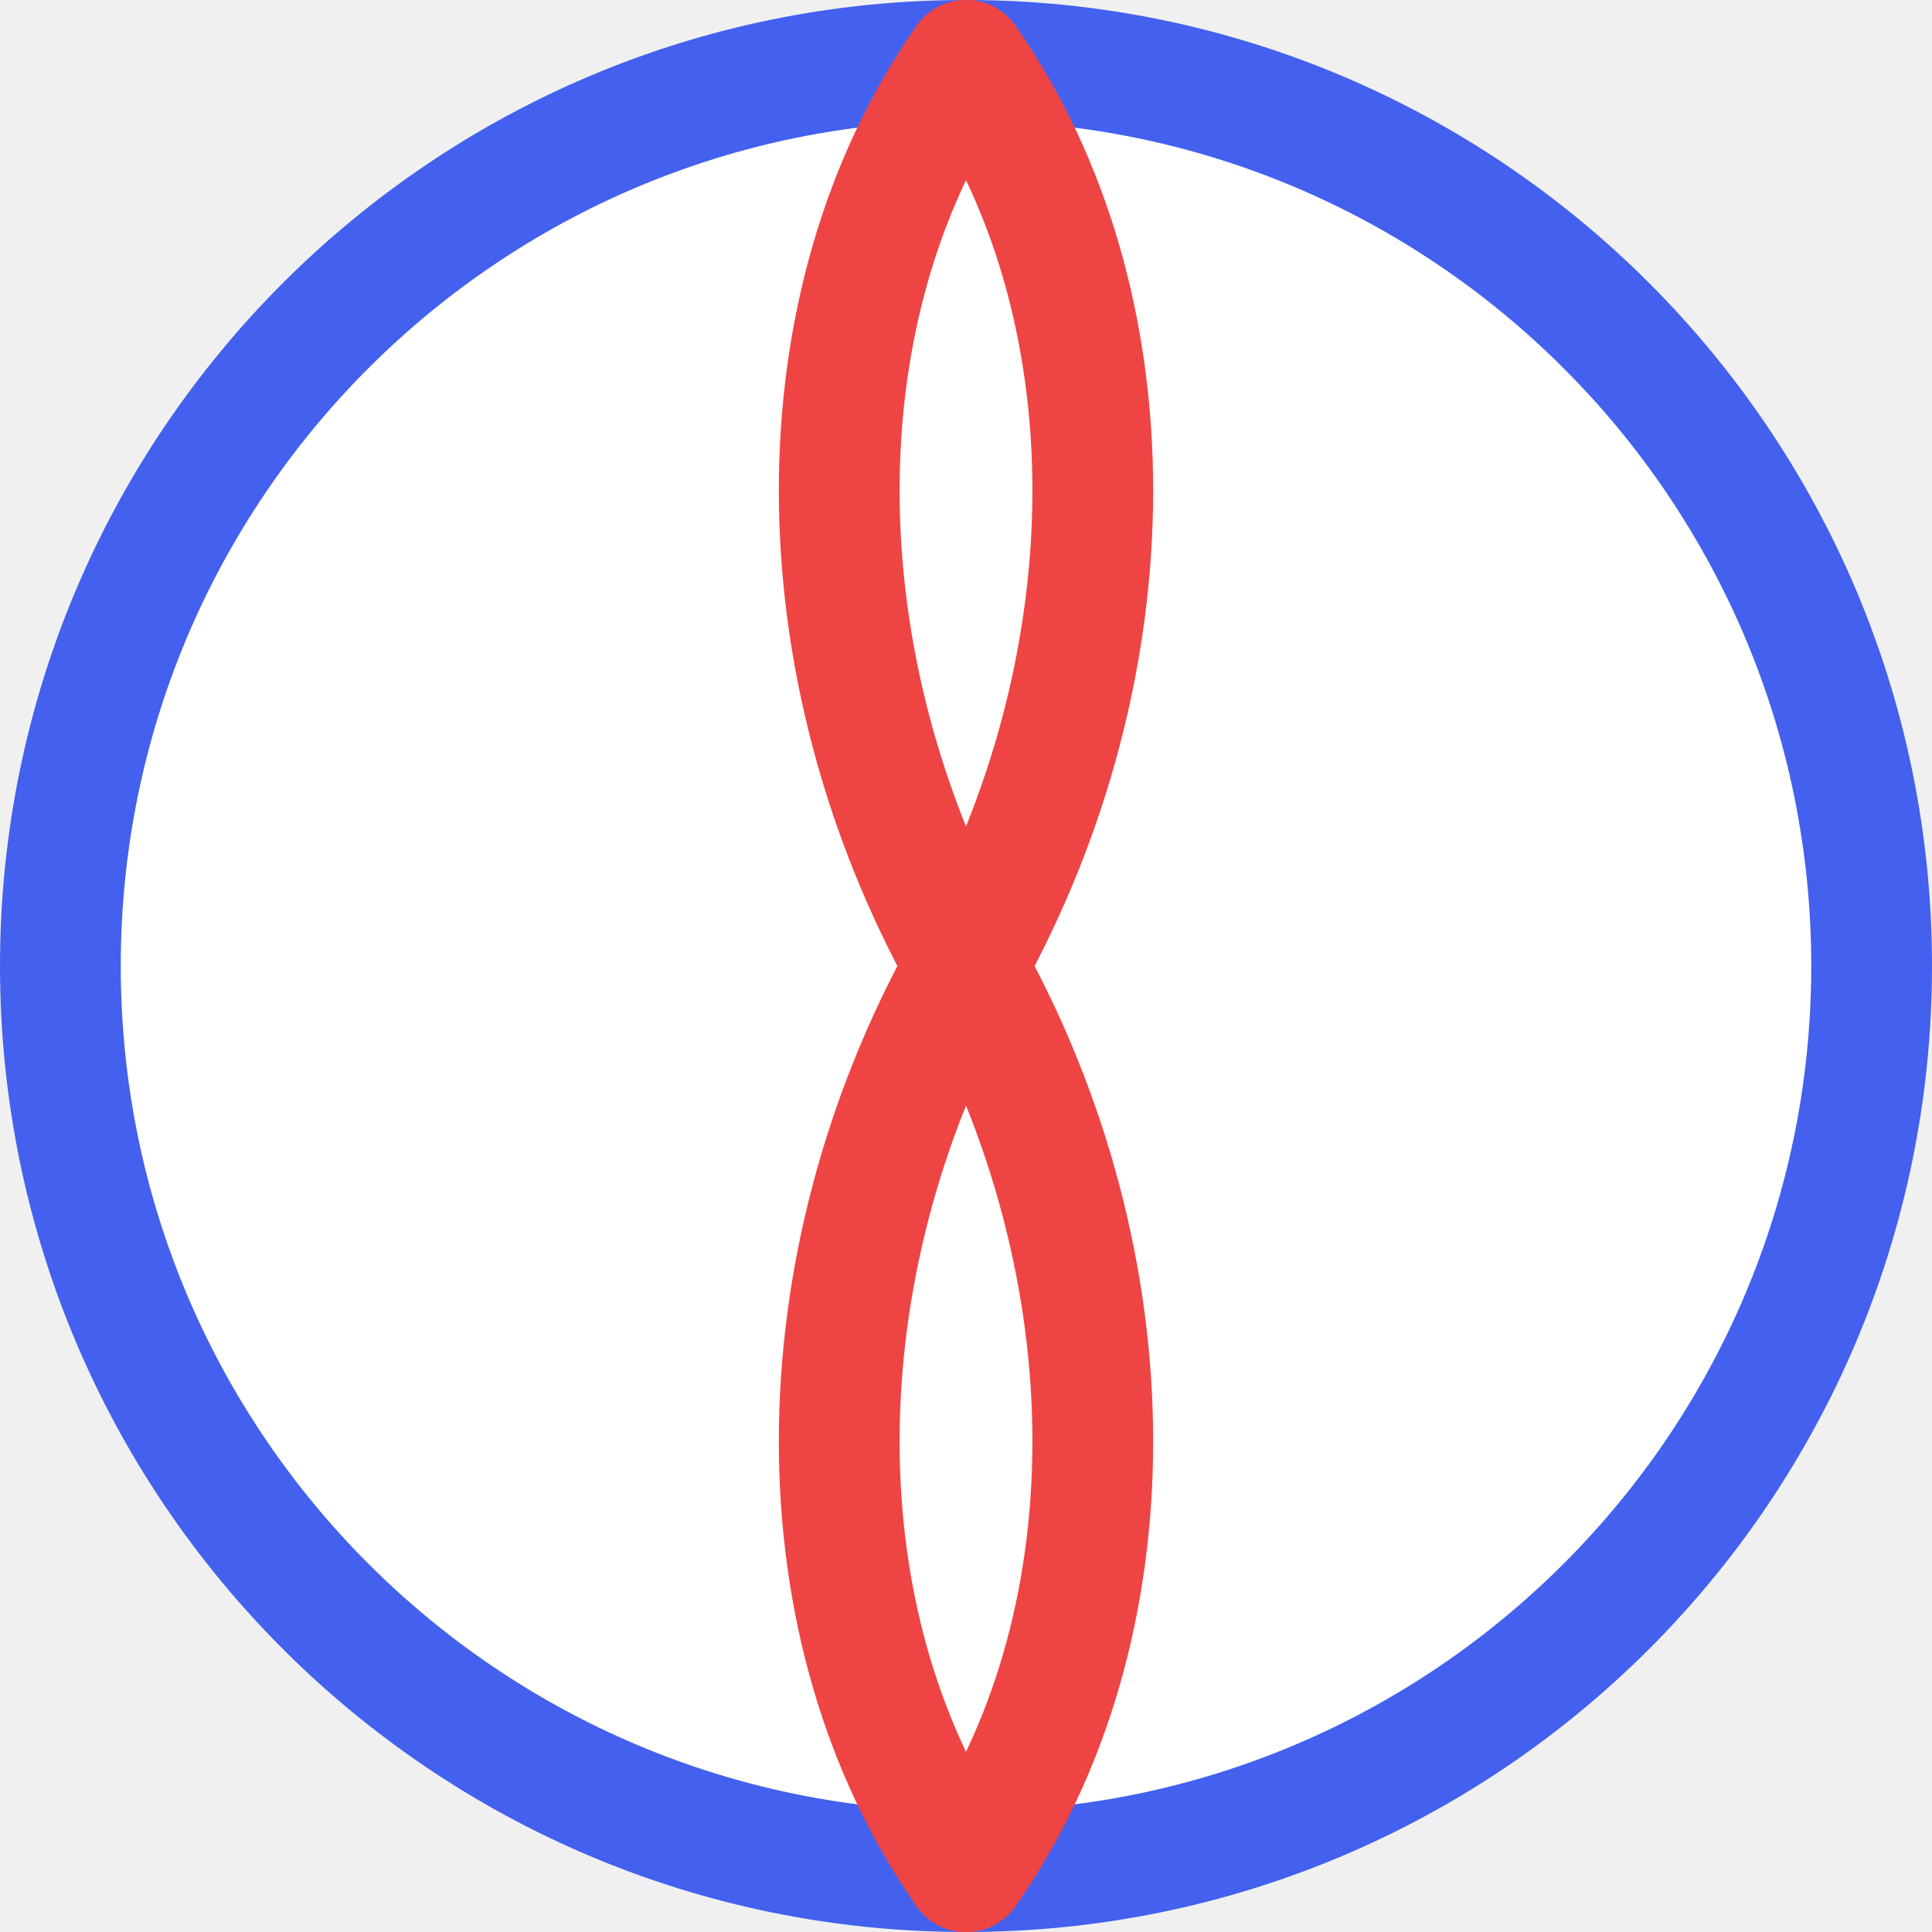
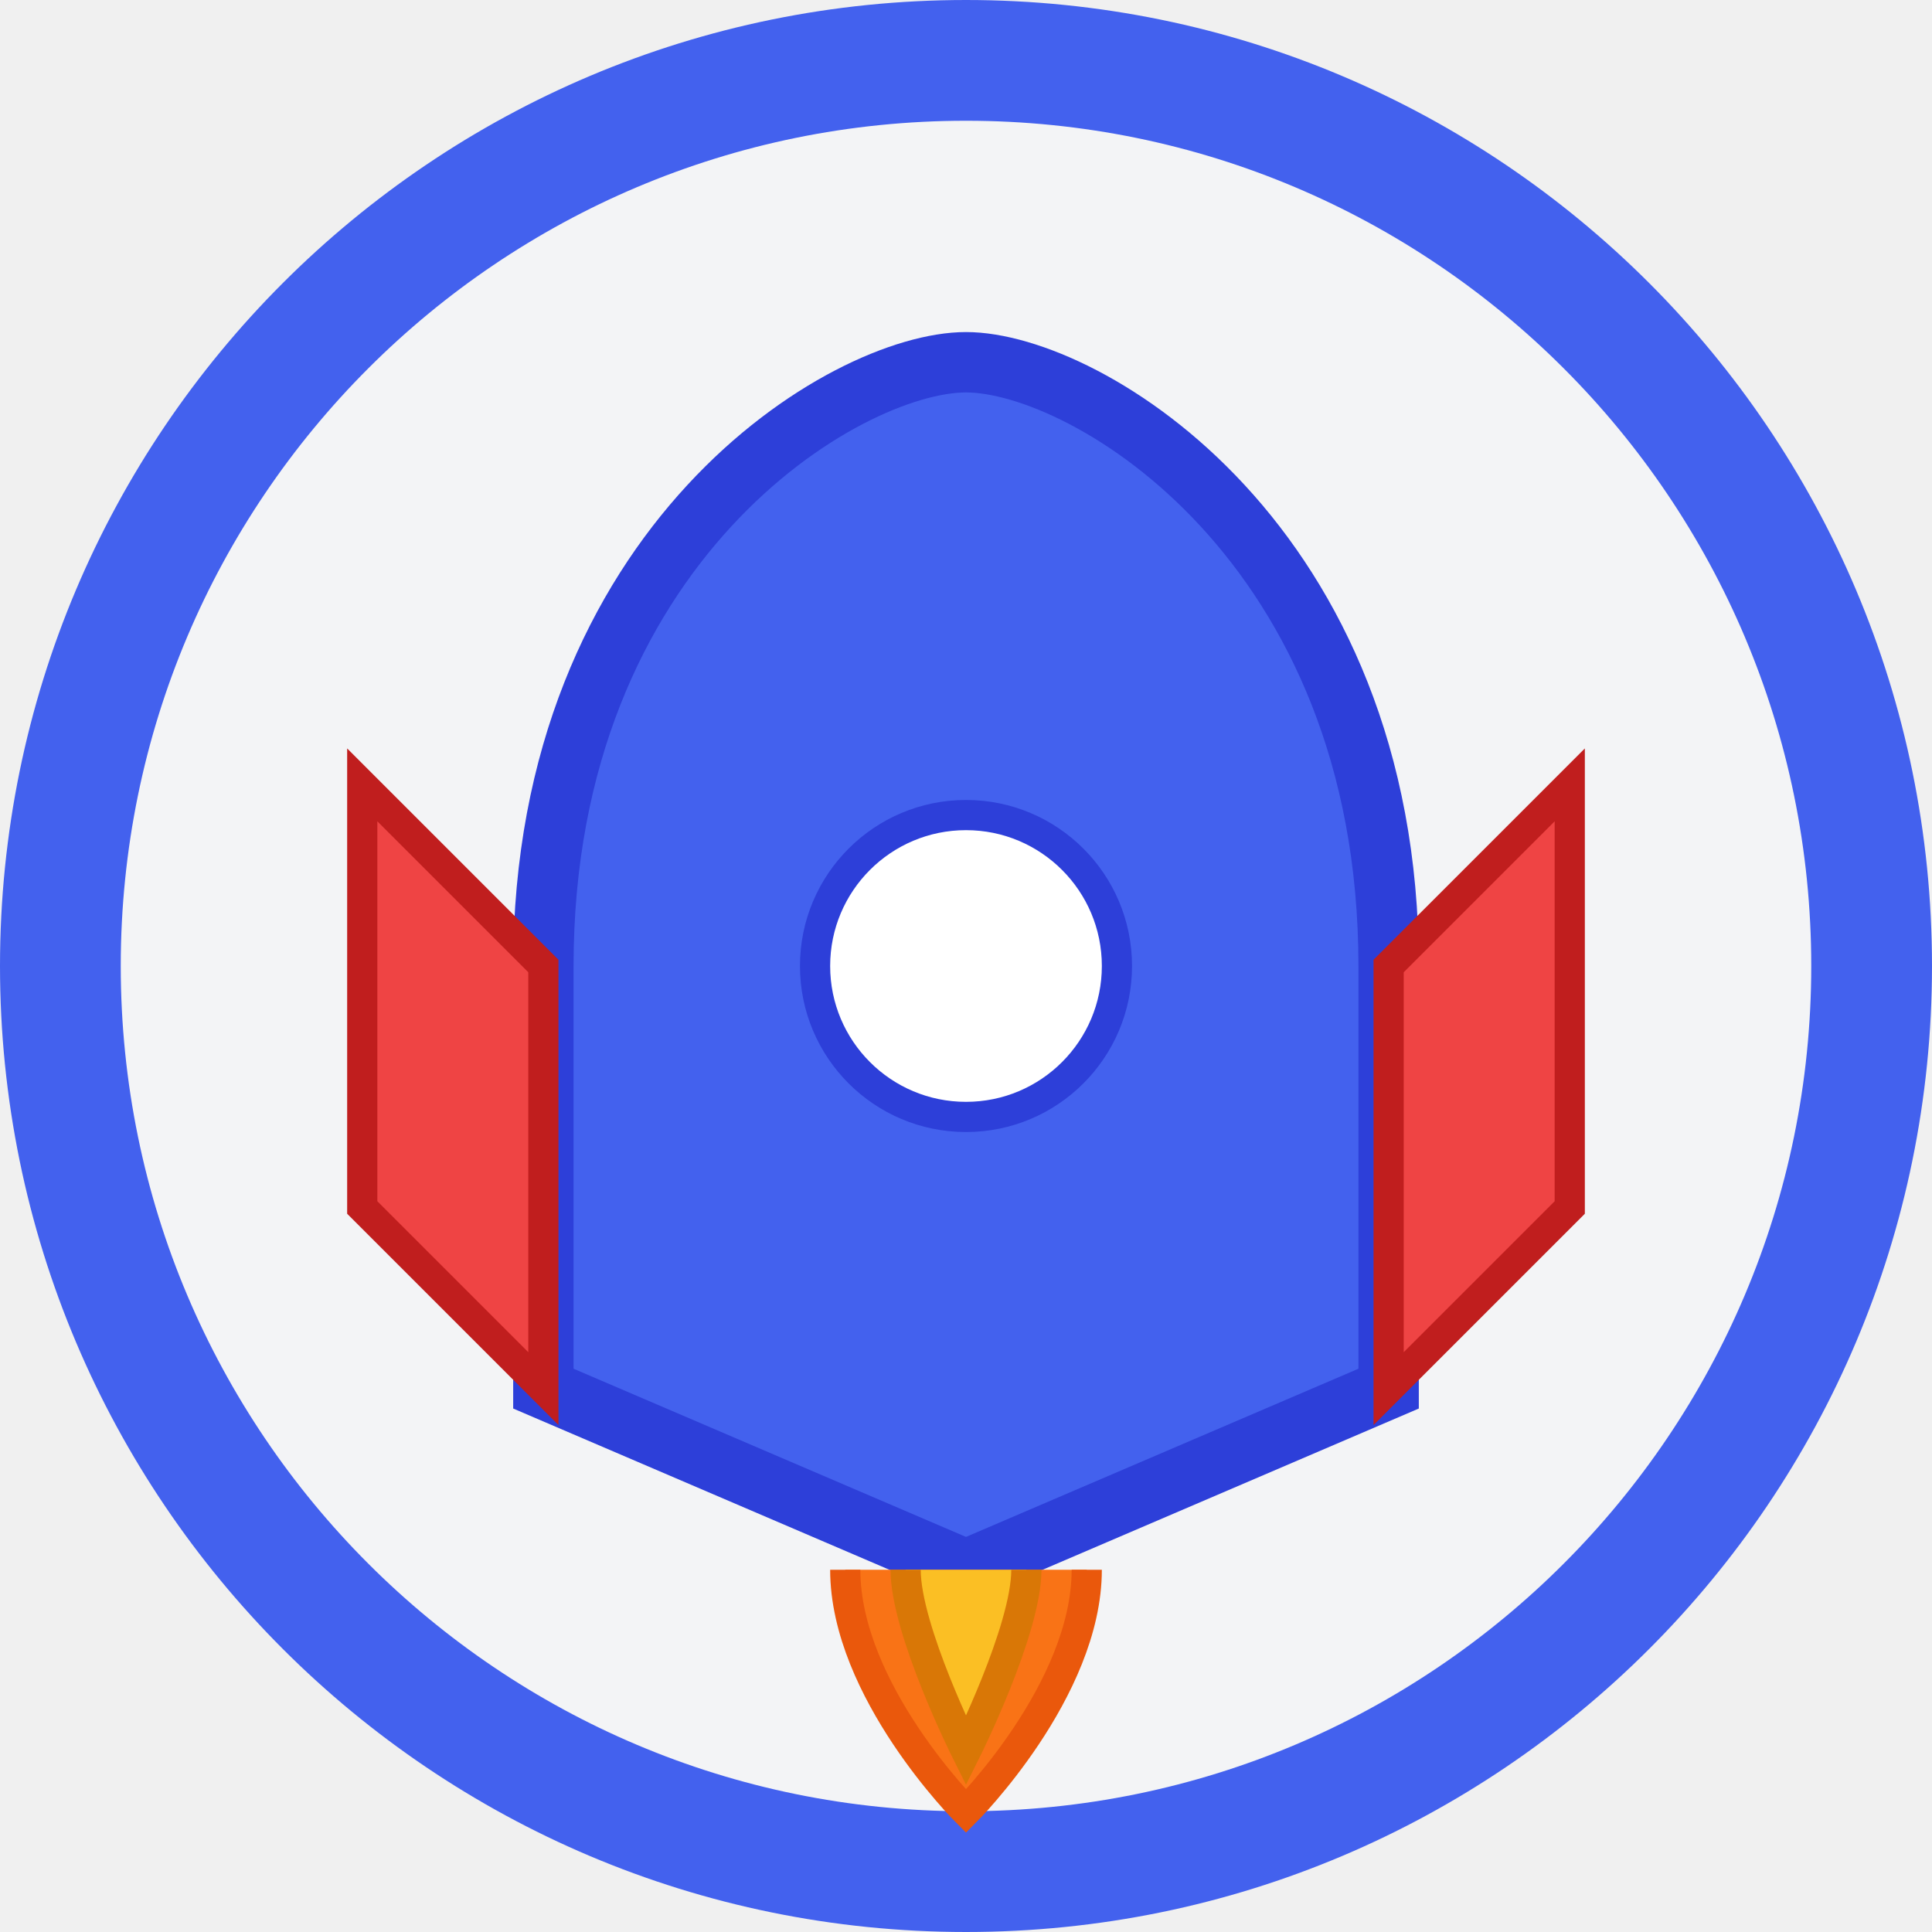
<svg xmlns="http://www.w3.org/2000/svg" width="32" height="32" viewBox="0 0 32 32" fill="none">
-   <circle cx="16" cy="16" r="15" fill="white" stroke="#4361EE" stroke-width="2" />
-   <path d="M16 1C18.8 5 18.8 11 16 16C13.2 21 13.2 27 16 31" stroke="#EF4444" stroke-width="2" stroke-linecap="round" />
-   <path d="M16 1C13.2 5 13.2 11 16 16C18.8 21 18.8 27 16 31" stroke="#EF4444" stroke-width="2" stroke-linecap="round" />
+   <circle cx="16" cy="16" r="15" fill="#F3F4F6" stroke="#4361EE" stroke-width="2" />
+   <path d="M16 6C18 6 23 9 23 16V23L16 26L9 23V16C9 9 14 6 16 6Z" fill="#4361EE" stroke="#2D3FD9" stroke-width="1" />
+   <circle cx="16" cy="16" r="2.5" fill="white" stroke="#2D3FD9" stroke-width="0.5" />
+   <path d="M9 16V23L6 20V13L9 16Z" fill="#EF4444" stroke="#C01E1E" stroke-width="0.5" />
+   <path d="M23 16V23L26 20V13L23 16Z" fill="#EF4444" stroke="#C01E1E" stroke-width="0.5" />
+   <path d="M14 26C14 28 16 30 16 30C16 30 18 28 18 26" fill="#F97316" stroke="#EA580C" stroke-width="0.5" />
+   <path d="M15 26C15 27 16 29 16 29C16 29 17 27 17 26" fill="#FBBF24" stroke="#D97706" stroke-width="0.5" />
</svg>
